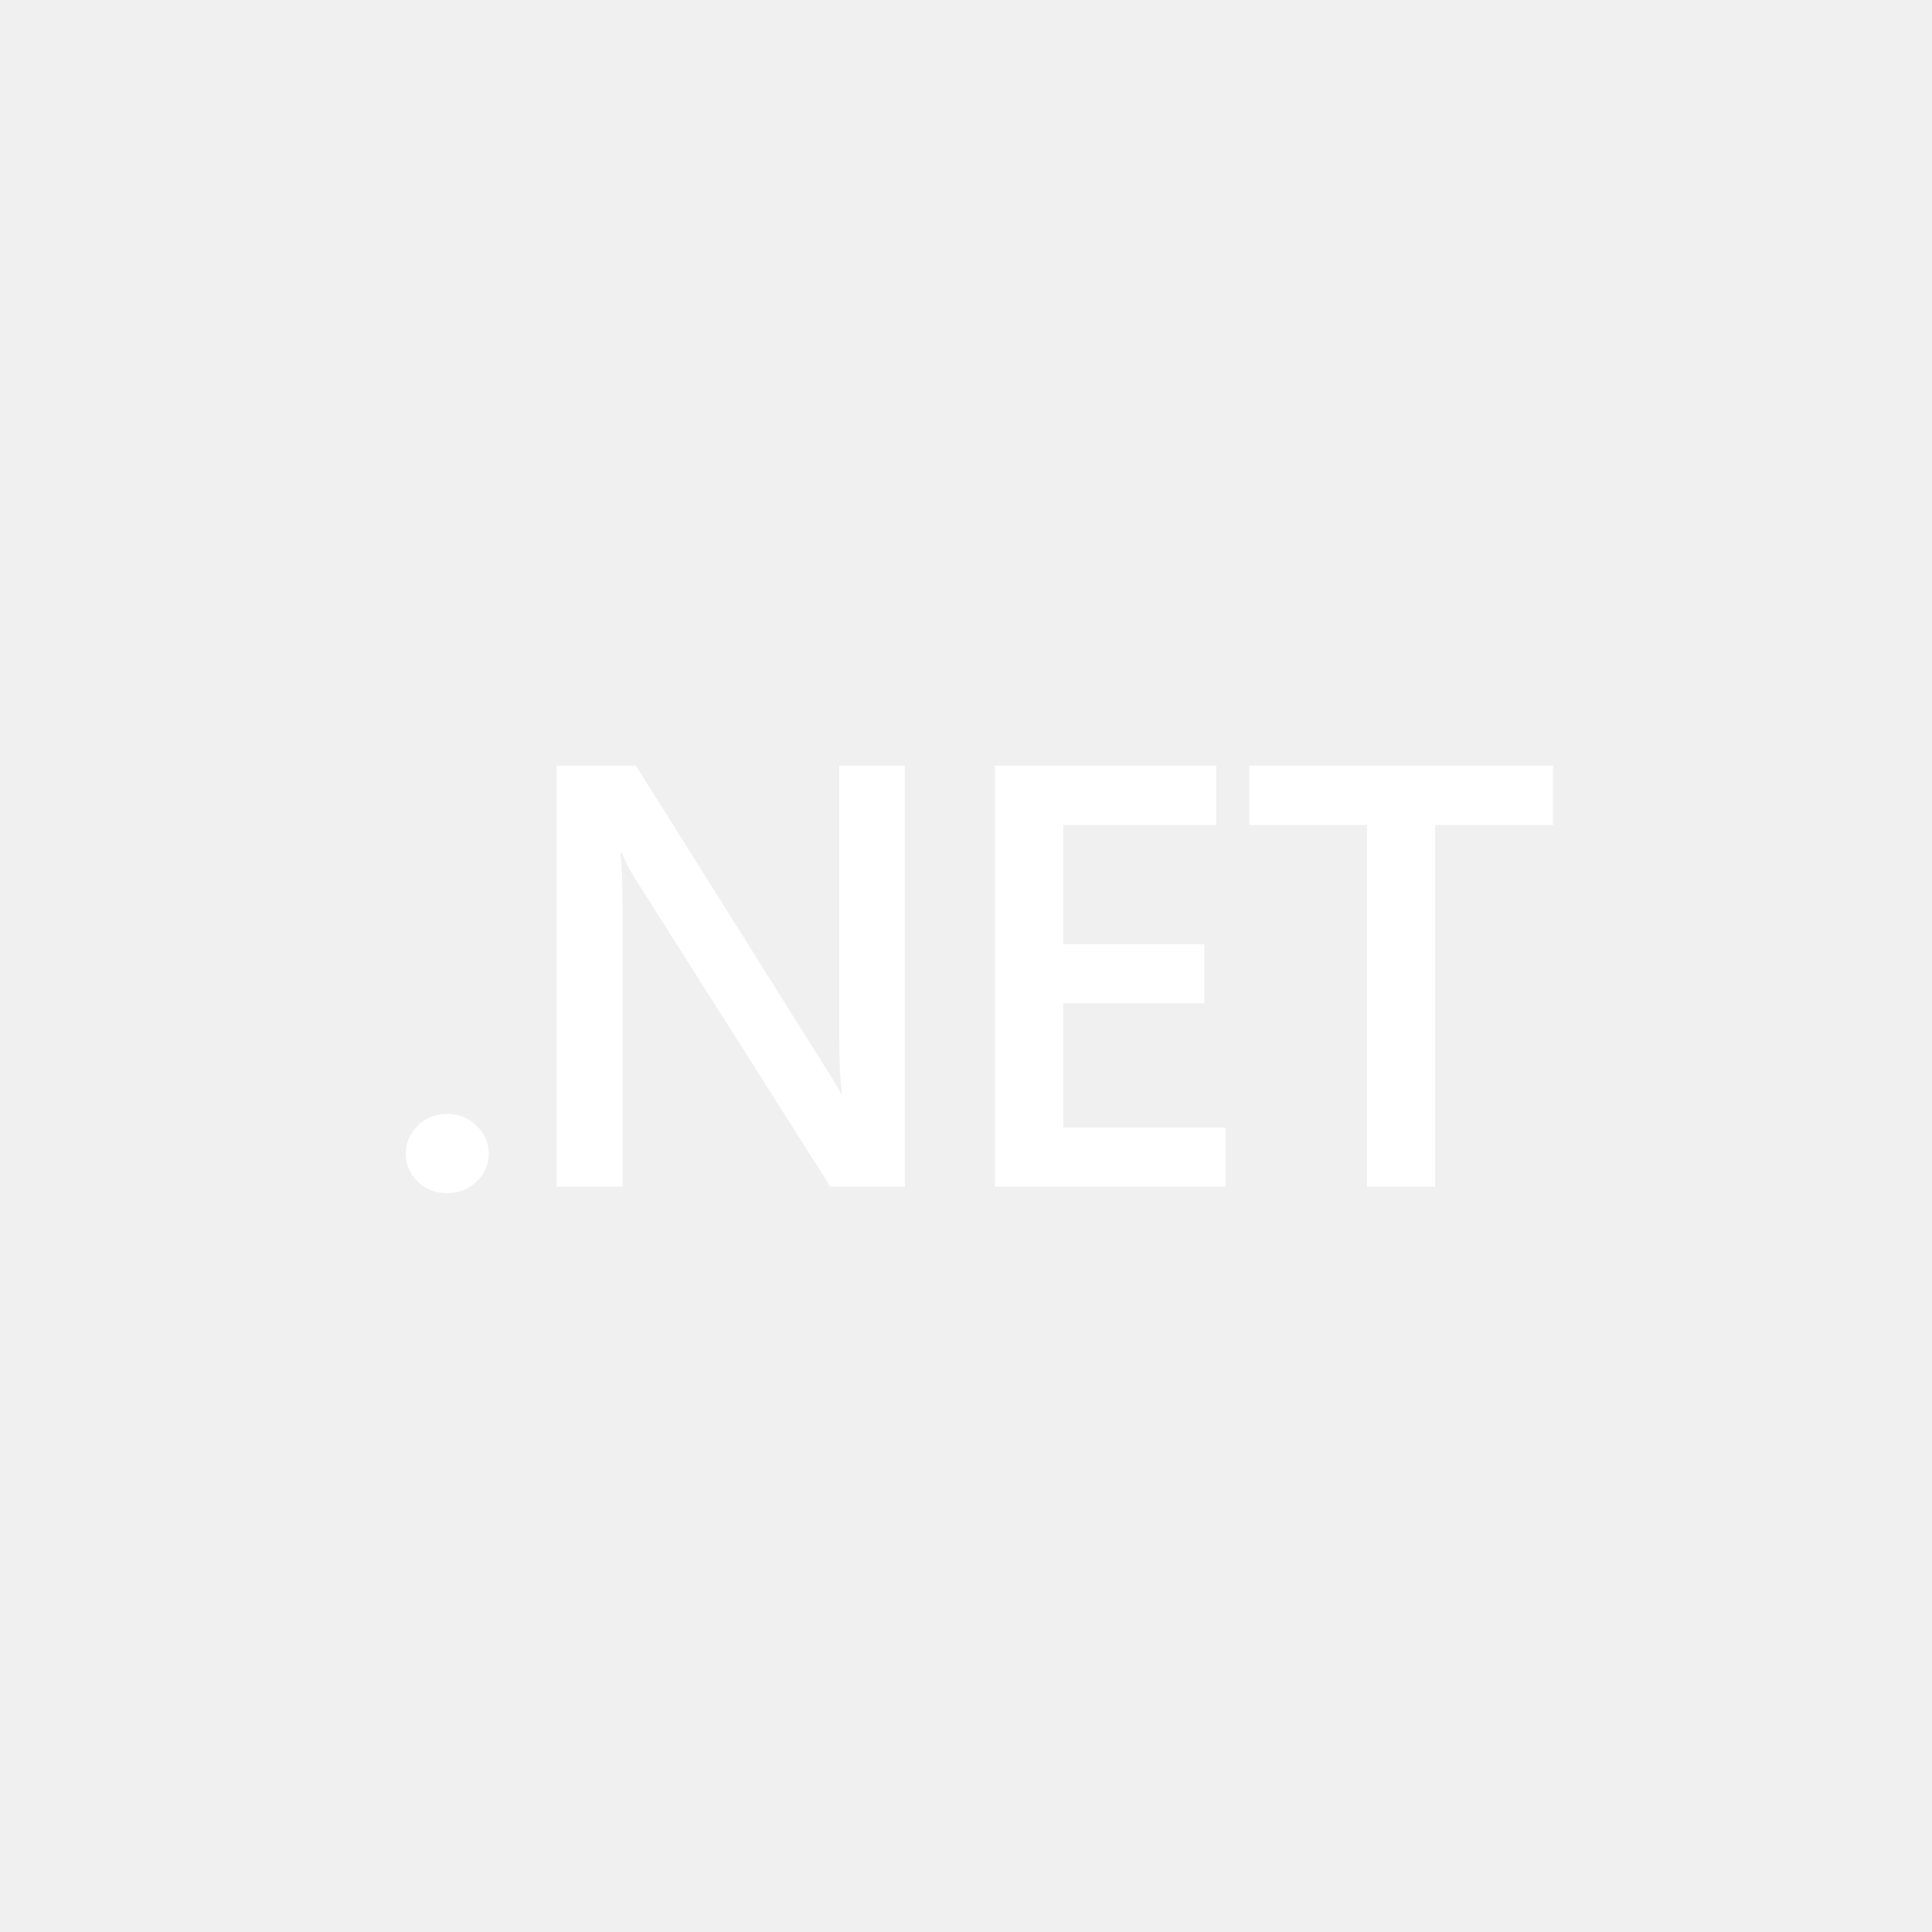
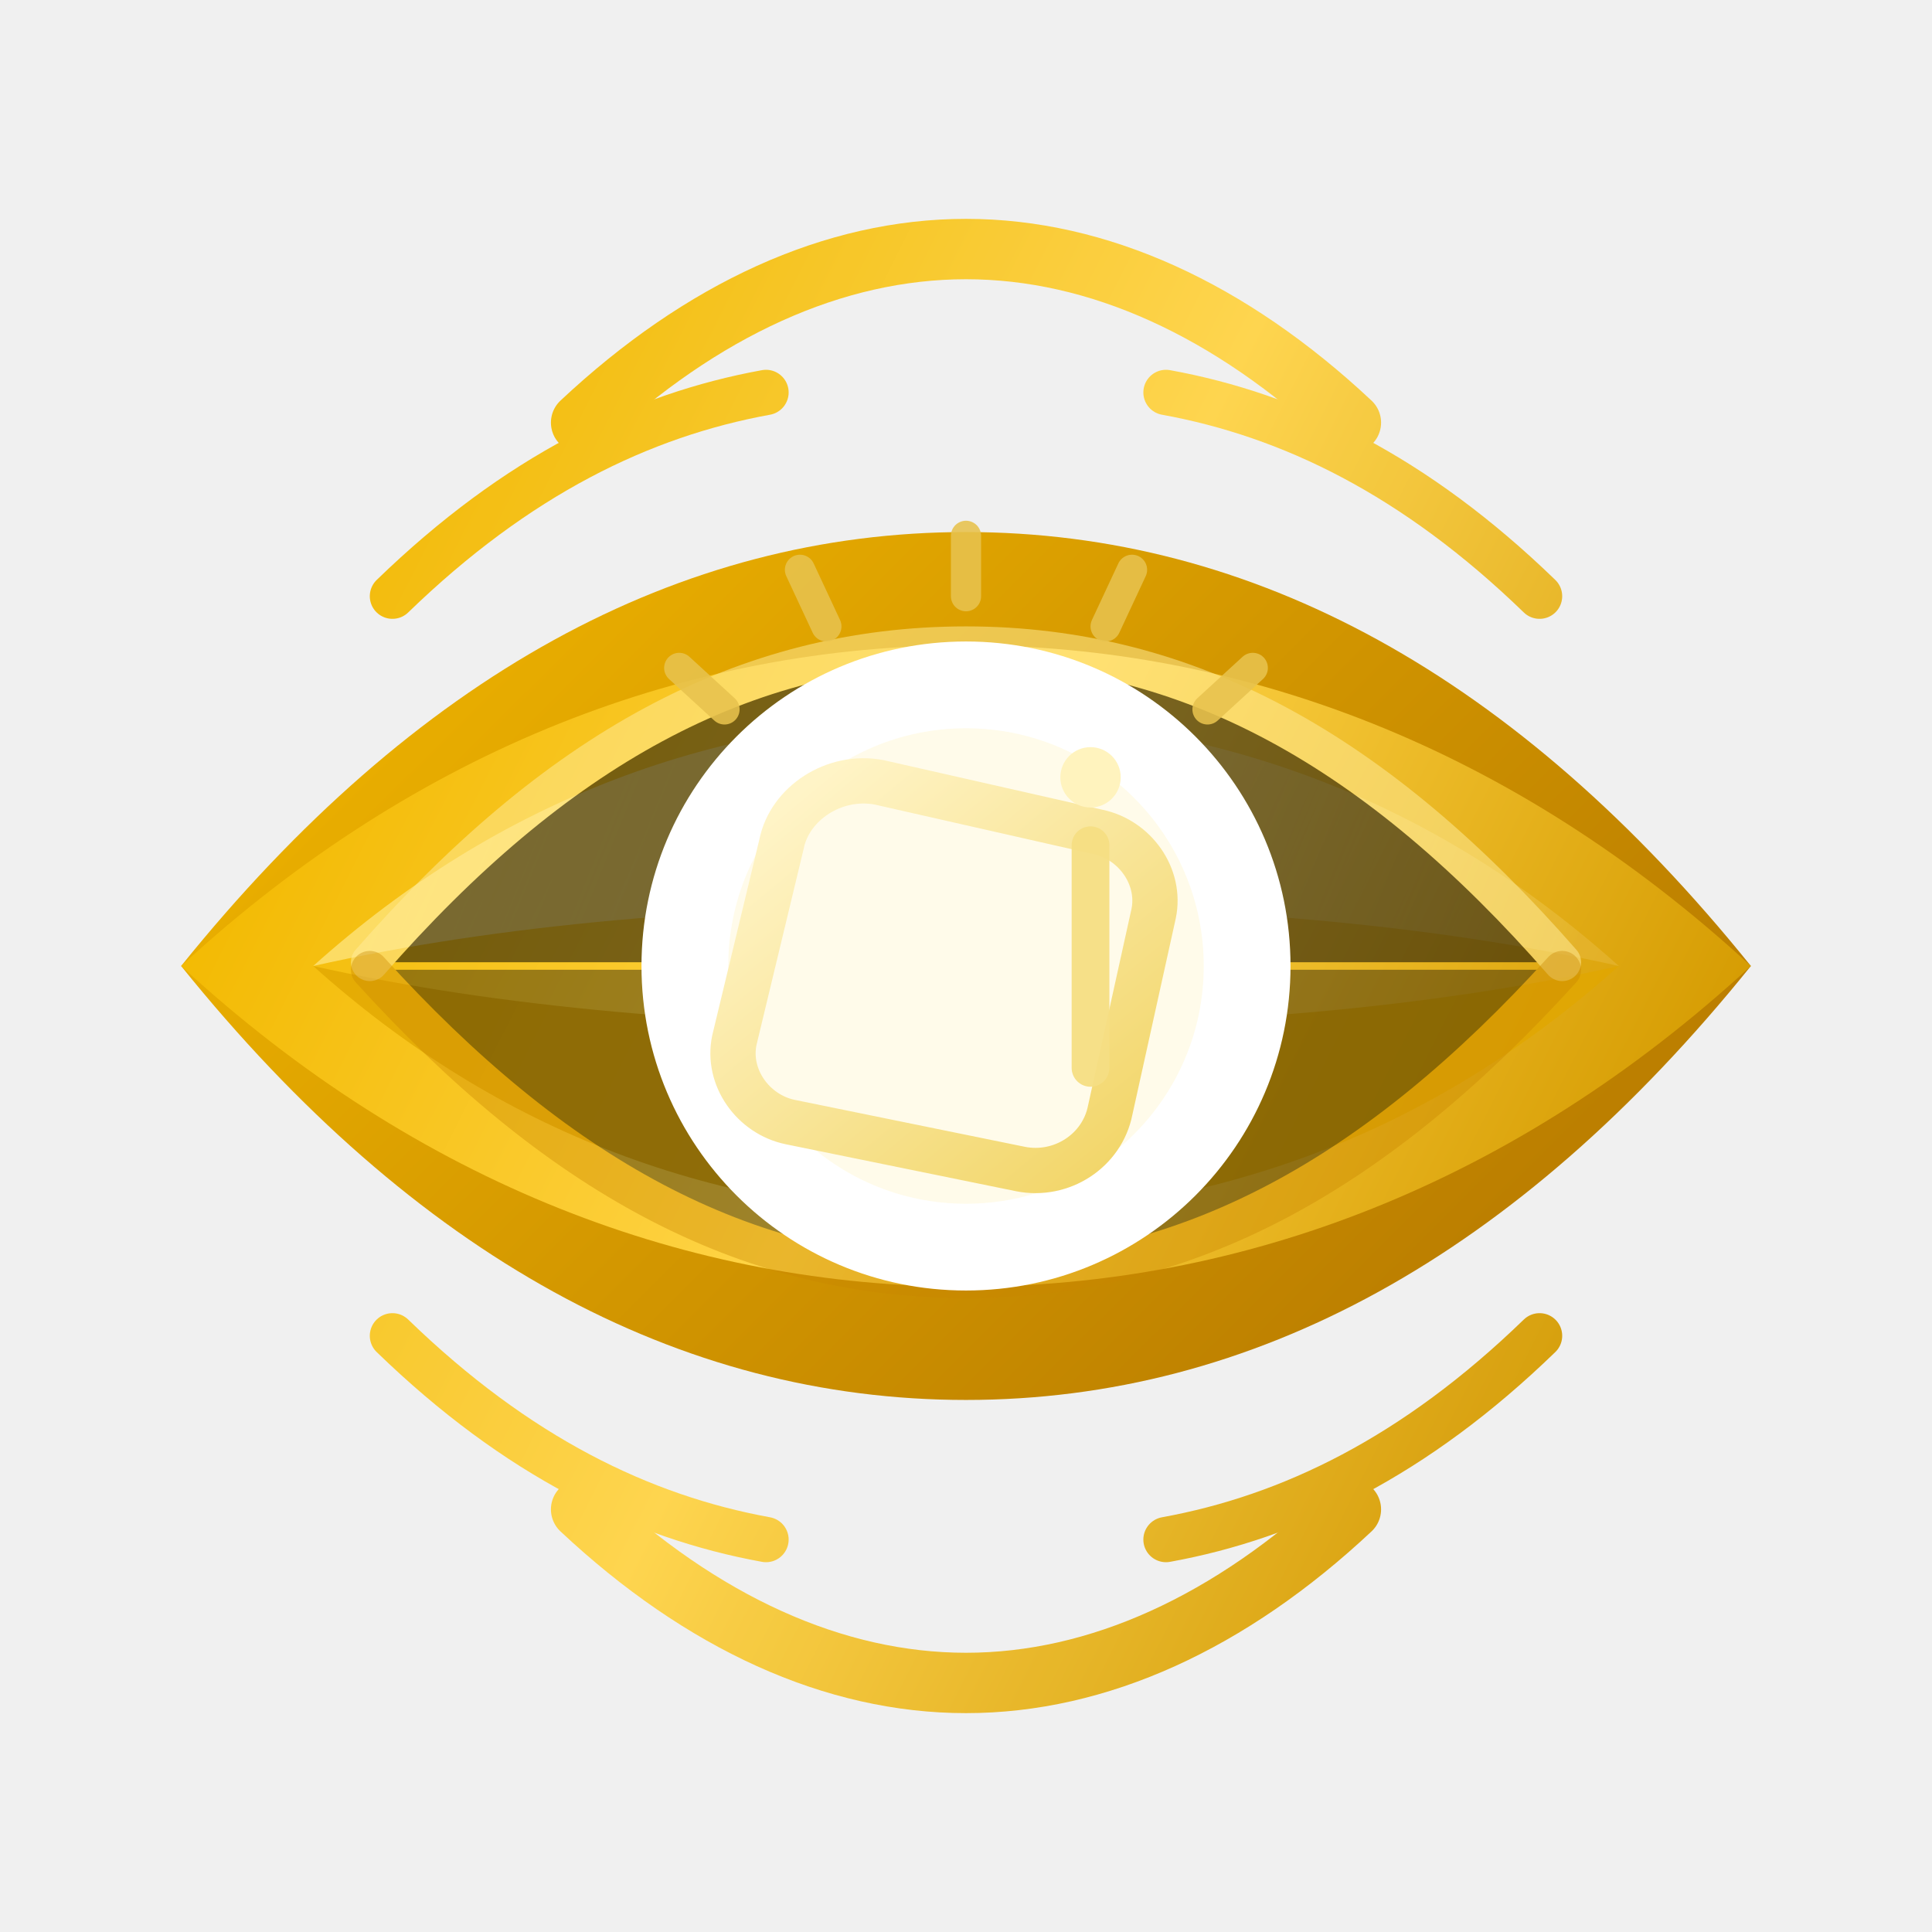
- <svg xmlns="http://www.w3.org/2000/svg" width="456" height="456" viewBox="0 0 456 456" version="1.1" xml:space="preserve" style="fill-rule:evenodd;clip-rule:evenodd;stroke-linejoin:round;stroke-miterlimit:2;">
-   <path d="m 105.5,281.609 c -2.703,0 -5.001,-0.9 -6.893,-2.702 -1.892,-1.848 -2.838,-4.042 -2.838,-6.582 0,-2.587 0.946,-4.804 2.838,-6.652 1.892,-1.848 4.19,-2.772 6.893,-2.772 2.748,0 5.068,0.924 6.96,2.772 1.937,1.848 2.906,4.064 2.906,6.652 0,2.54 -0.968,4.734 -2.906,6.582 -1.892,1.802 -4.212,2.702 -6.96,2.702 z" style="fill:#ffffff;fill-rule:nonzero;stroke-width:0.838" />
-   <path d="M 213.561,280.084 H 195.99 L 149.7,207.054 c -1.171,-1.848 -2.14,-3.765 -2.906,-5.751 h -0.406 c 0.361,2.125 0.541,6.675 0.541,13.65 v 65.132 h -15.543 v -99.36 h 18.719 l 44.737,71.298 c 1.892,2.957 3.109,4.989 3.649,6.098 h 0.27 c -0.45,-2.632 -0.676,-7.09 -0.676,-13.373 v -64.023 h 15.476 z" style="fill:#ffffff;fill-rule:nonzero;stroke-width:0.838" />
-   <path d="m 289.251,280.084 h -54.401 v -99.36 h 52.238 v 13.997 h -36.154 v 28.131 h 33.316 v 13.927 h -33.316 v 29.378 h 38.316 z" style="fill:#ffffff;fill-rule:nonzero;stroke-width:0.838" />
-   <path d="M 366.565,194.721 H 338.722 v 85.363 h -16.084 v -85.363 h -27.775 v -13.997 h 71.701 z" style="fill:#ffffff;fill-rule:nonzero;stroke-width:0.838" />
+ <svg xmlns="http://www.w3.org/2000/svg" width="456" height="456" viewBox="0 0 512 512" version="1.1">
+   <defs>
+     <linearGradient id="goldBody" x1="82" y1="168" x2="430" y2="344" gradientUnits="userSpaceOnUse">
+       <stop offset="0" stop-color="#F2B900" />
+       <stop offset="0.48" stop-color="#FFD447" />
+       <stop offset="1" stop-color="#D49A00" />
+     </linearGradient>
+     <linearGradient id="goldShine" x1="118" y1="196" x2="394" y2="308" gradientUnits="userSpaceOnUse">
+       <stop offset="0" stop-color="#FFE784" stop-opacity="0.9" />
+       <stop offset="1" stop-color="#FFF1B0" stop-opacity="0.18" />
+     </linearGradient>
+     <linearGradient id="goldDeep" x1="145" y1="146" x2="372" y2="374" gradientUnits="userSpaceOnUse">
+       <stop offset="0" stop-color="#E9AE00" />
+       <stop offset="1" stop-color="#B97C00" />
+     </linearGradient>
+     <linearGradient id="signal" x1="214" y1="208" x2="306" y2="298" gradientUnits="userSpaceOnUse">
+       <stop offset="0" stop-color="#FFF4C7" />
+       <stop offset="1" stop-color="#F2D66A" />
+     </linearGradient>
+   </defs>
+   <g fill="none" stroke="url(#goldBody)" stroke-linecap="round" opacity="0.95">
+     <path d="M154 112C186 82 221 66 256 66C291 66 326 82 358 112" stroke-width="16" />
+     <path d="M104 158C137 126 170 110 203 104" stroke-width="12" />
+     <path d="M408 158C375 126 342 110 309 104" stroke-width="12" />
+     <path d="M154 400C186 430 221 446 256 446C291 446 326 430 358 400" stroke-width="16" />
+     <path d="M104 354C137 386 170 402 203 408" stroke-width="12" />
+     <path d="M408 354C375 386 342 402 309 408" stroke-width="12" />
+   </g>
+   <path d="M48 256C110 179 180 141 256 141C332 141 402 179 464 256C402 333 332 371 256 371C180 371 110 333 48 256Z" fill="url(#goldDeep)" />
+   <path d="M48 256C111 198 183 171 256 171C329 171 401 198 464 256C401 314 329 341 256 341C183 341 111 314 48 256Z" fill="url(#goldBody)" />
+   <path d="M83 256C132 212 190 190 256 190C322 190 380 212 429 256C380 245 322 240 256 240C190 240 132 245 83 256Z" fill="url(#goldShine)" opacity="0.8" />
+   <path d="M83 256C132 267 190 272 256 272C322 272 380 267 429 256C380 300 322 322 256 322C190 322 132 300 83 256Z" fill="#E0A700" opacity="0.78" />
+   <path d="M98 255C147 199 197 171 256 171C315 171 365 199 414 255" stroke="#FFEB9A" stroke-width="10" stroke-linecap="round" opacity="0.52" />
+   <path d="M98 257C147 311 197 339 256 339C315 339 365 311 414 257" stroke="#C98500" stroke-width="10" stroke-linecap="round" opacity="0.38" />
+   <circle cx="256" cy="256" r="86" fill="#FFFFFF" />
+   <circle cx="256" cy="256" r="63" fill="#FFF8DA" opacity="0.58" />
+   <path d="M228 210L287 217C297 218 305 227 304 237L298 290C297 301 287 309 276 308L214 302C204 301 196 292 197 282L204 229C205 218 216 209 228 210Z" fill="none" stroke="url(#signal)" stroke-width="12" stroke-linejoin="round" transform="rotate(6 256 256)" />
+   <path d="M289 224V283" stroke="#F6DE83" stroke-width="10" stroke-linecap="round" opacity="0.95" />
+   <circle cx="289" cy="206" r="8" fill="#FFF3BE" />
+   <g stroke="#E7C24D" stroke-width="8" stroke-linecap="round" opacity="0.88">
+     <path d="M256 158V142" />
+     <path d="M219 166L212 151" />
+     <path d="M293 166L300 151" />
+     <path d="M192 188L180 177" />
+     <path d="M320 188L332 177" />
+   </g>
</svg>
